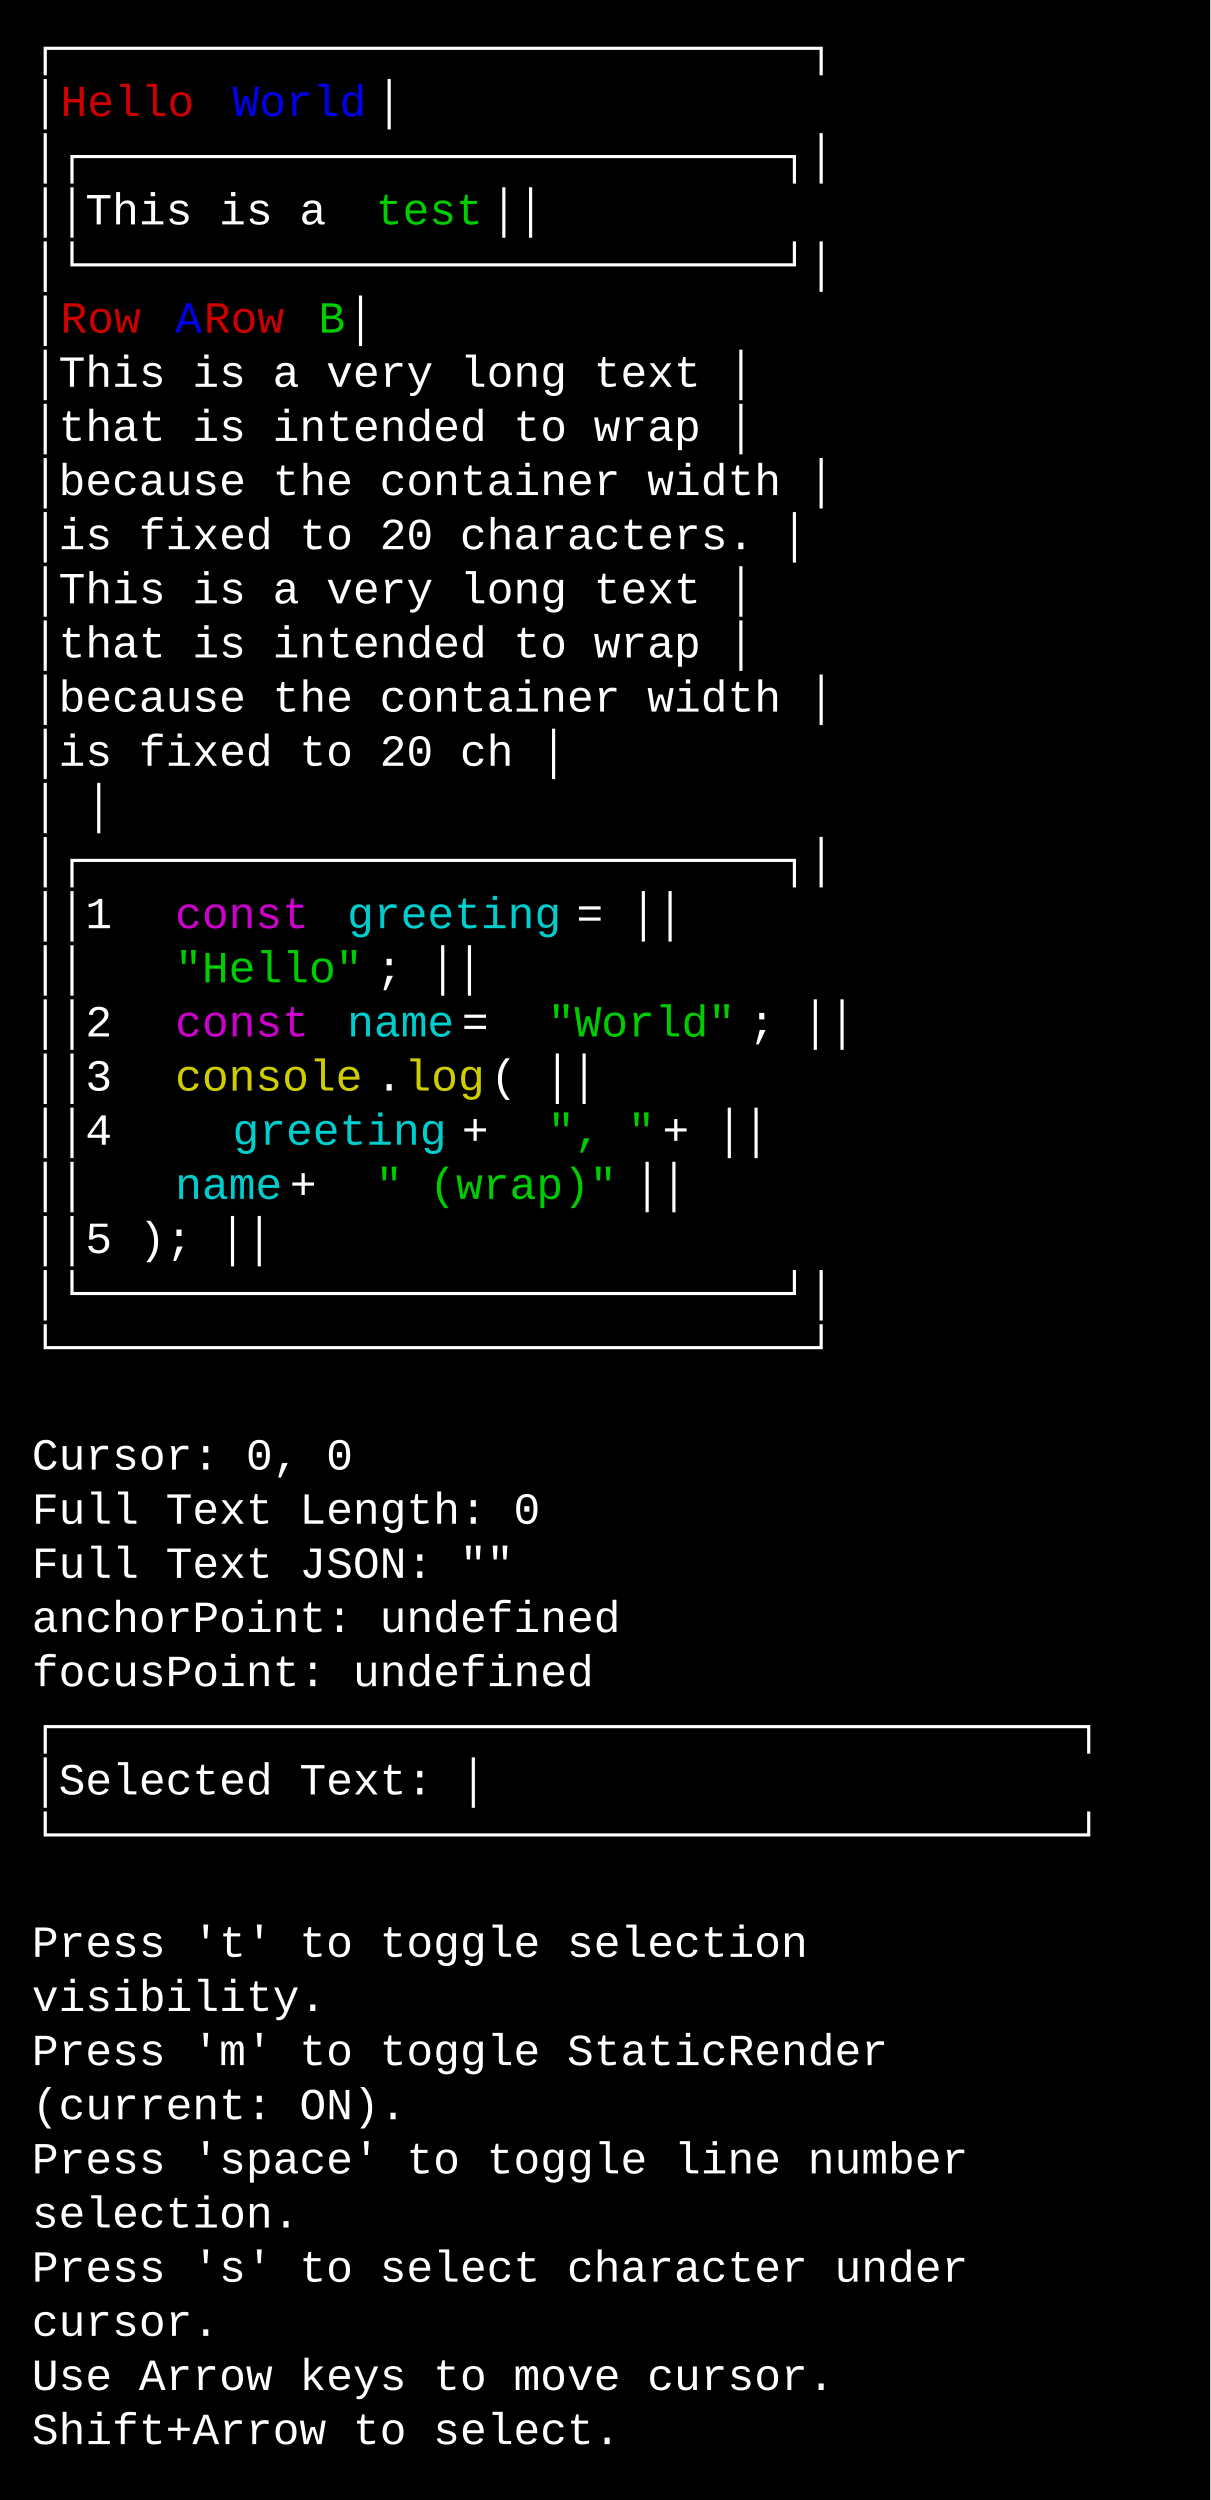
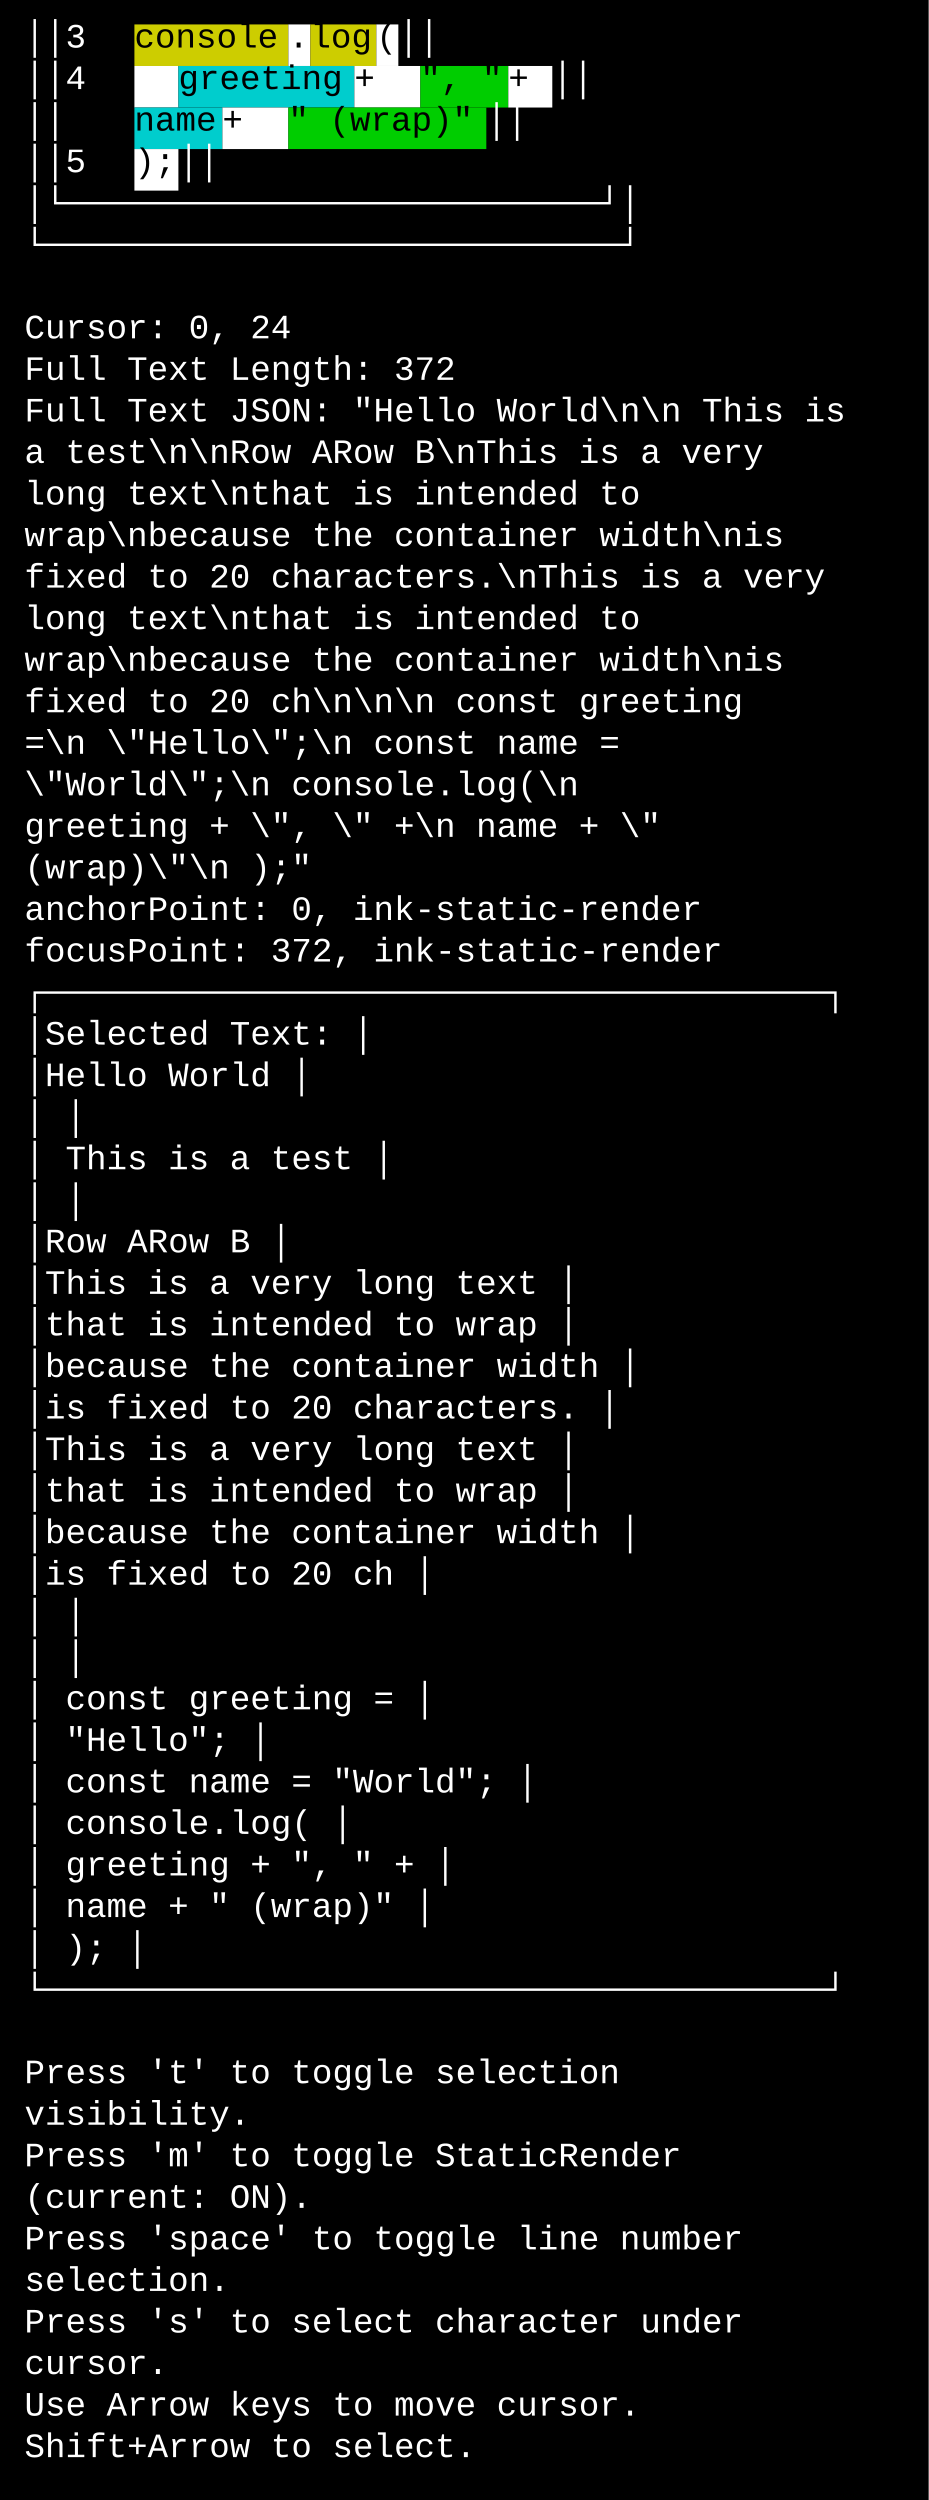
- <svg xmlns="http://www.w3.org/2000/svg" width="380" height="785" viewBox="0 0 380 785">
+ <svg xmlns="http://www.w3.org/2000/svg" width="380" height="1023" viewBox="0 0 380 1023">
  <style>
    text { font-family: Consolas, "Courier New", monospace; font-size: 14px; dominant-baseline: text-before-edge; white-space: pre; }
  </style>
-   <rect width="380" height="785" fill="#000000" />
+   <rect width="380" height="1023" fill="#000000" />
  <g transform="translate(10, 10)">
-     <text x="0" y="2" fill="#ffffff" textLength="360" lengthAdjust="spacingAndGlyphs">┌────────────────────────────┐          </text>
-     <text x="0" y="19" fill="#ffffff" textLength="9" lengthAdjust="spacingAndGlyphs">│</text>
-     <text x="9" y="19" fill="#cd0000" textLength="45" lengthAdjust="spacingAndGlyphs">Hello</text>
-     <text x="63" y="19" fill="#0000ee" textLength="45" lengthAdjust="spacingAndGlyphs">World</text>
-     <text x="108" y="19" fill="#ffffff" textLength="252" lengthAdjust="spacingAndGlyphs">                 │          </text>
-     <text x="0" y="36" fill="#ffffff" textLength="360" lengthAdjust="spacingAndGlyphs">│┌──────────────────────────┐│          </text>
-     <text x="0" y="53" fill="#ffffff" textLength="108" lengthAdjust="spacingAndGlyphs">││This is a </text>
-     <text x="108" y="53" fill="#00cd00" textLength="36" lengthAdjust="spacingAndGlyphs">test</text>
-     <text x="144" y="53" fill="#ffffff" textLength="216" lengthAdjust="spacingAndGlyphs">            ││          </text>
+     <text x="0" y="2" fill="#ffffff" textLength="45" lengthAdjust="spacingAndGlyphs">││3  </text>
+     <rect x="45" y="0" width="63" height="17" fill="#cdcd00" />
+     <text x="45" y="2" fill="#000000" textLength="63" lengthAdjust="spacingAndGlyphs">console</text>
+     <rect x="108" y="0" width="9" height="17" fill="#ffffff" />
+     <text x="108" y="2" fill="#000000" textLength="9" lengthAdjust="spacingAndGlyphs">.</text>
+     <rect x="117" y="0" width="27" height="17" fill="#cdcd00" />
+     <text x="117" y="2" fill="#000000" textLength="27" lengthAdjust="spacingAndGlyphs">log</text>
+     <rect x="144" y="0" width="9" height="17" fill="#ffffff" />
+     <text x="144" y="2" fill="#000000" textLength="9" lengthAdjust="spacingAndGlyphs">(</text>
+     <text x="153" y="2" fill="#ffffff" textLength="207" lengthAdjust="spacingAndGlyphs">           ││          </text>
+     <text x="0" y="19" fill="#ffffff" textLength="45" lengthAdjust="spacingAndGlyphs">││4  </text>
+     <rect x="45" y="17" width="18" height="17" fill="#ffffff" />
+     <rect x="63" y="17" width="72" height="17" fill="#00cdcd" />
+     <text x="63" y="19" fill="#000000" textLength="72" lengthAdjust="spacingAndGlyphs">greeting</text>
+     <rect x="135" y="17" width="27" height="17" fill="#ffffff" />
+     <text x="135" y="19" fill="#000000" textLength="27" lengthAdjust="spacingAndGlyphs"> + </text>
+     <rect x="162" y="17" width="36" height="17" fill="#00cd00" />
+     <text x="162" y="19" fill="#000000" textLength="36" lengthAdjust="spacingAndGlyphs">", "</text>
+     <rect x="198" y="17" width="18" height="17" fill="#ffffff" />
+     <text x="198" y="19" fill="#000000" textLength="18" lengthAdjust="spacingAndGlyphs"> +</text>
+     <text x="216" y="19" fill="#ffffff" textLength="144" lengthAdjust="spacingAndGlyphs">    ││          </text>
+     <text x="0" y="36" fill="#ffffff" textLength="45" lengthAdjust="spacingAndGlyphs">││   </text>
+     <rect x="45" y="34" width="36" height="17" fill="#00cdcd" />
+     <text x="45" y="36" fill="#000000" textLength="36" lengthAdjust="spacingAndGlyphs">name</text>
+     <rect x="81" y="34" width="27" height="17" fill="#ffffff" />
+     <text x="81" y="36" fill="#000000" textLength="27" lengthAdjust="spacingAndGlyphs"> + </text>
+     <rect x="108" y="34" width="81" height="17" fill="#00cd00" />
+     <text x="108" y="36" fill="#000000" textLength="81" lengthAdjust="spacingAndGlyphs">" (wrap)"</text>
+     <text x="189" y="36" fill="#ffffff" textLength="171" lengthAdjust="spacingAndGlyphs">       ││          </text>
+     <text x="0" y="53" fill="#ffffff" textLength="45" lengthAdjust="spacingAndGlyphs">││5  </text>
+     <rect x="45" y="51" width="18" height="17" fill="#ffffff" />
+     <text x="45" y="53" fill="#000000" textLength="18" lengthAdjust="spacingAndGlyphs">);</text>
+     <text x="63" y="53" fill="#ffffff" textLength="297" lengthAdjust="spacingAndGlyphs">                     ││          </text>
    <text x="0" y="70" fill="#ffffff" textLength="360" lengthAdjust="spacingAndGlyphs">│└──────────────────────────┘│          </text>
-     <text x="0" y="87" fill="#ffffff" textLength="9" lengthAdjust="spacingAndGlyphs">│</text>
-     <text x="9" y="87" fill="#cd0000" textLength="27" lengthAdjust="spacingAndGlyphs">Row</text>
-     <text x="45" y="87" fill="#0000ee" textLength="9" lengthAdjust="spacingAndGlyphs">A</text>
-     <text x="54" y="87" fill="#cd0000" textLength="27" lengthAdjust="spacingAndGlyphs">Row</text>
-     <text x="90" y="87" fill="#00cd00" textLength="9" lengthAdjust="spacingAndGlyphs">B</text>
-     <text x="99" y="87" fill="#ffffff" textLength="261" lengthAdjust="spacingAndGlyphs">                  │          </text>
-     <text x="0" y="104" fill="#ffffff" textLength="360" lengthAdjust="spacingAndGlyphs">│This is a very long text    │          </text>
-     <text x="0" y="121" fill="#ffffff" textLength="360" lengthAdjust="spacingAndGlyphs">│that is intended to wrap    │          </text>
-     <text x="0" y="138" fill="#ffffff" textLength="360" lengthAdjust="spacingAndGlyphs">│because the container width │          </text>
-     <text x="0" y="155" fill="#ffffff" textLength="360" lengthAdjust="spacingAndGlyphs">│is fixed to 20 characters.  │          </text>
-     <text x="0" y="172" fill="#ffffff" textLength="360" lengthAdjust="spacingAndGlyphs">│This is a very long text    │          </text>
-     <text x="0" y="189" fill="#ffffff" textLength="360" lengthAdjust="spacingAndGlyphs">│that is intended to wrap    │          </text>
-     <text x="0" y="206" fill="#ffffff" textLength="360" lengthAdjust="spacingAndGlyphs">│because the container width │          </text>
-     <text x="0" y="223" fill="#ffffff" textLength="360" lengthAdjust="spacingAndGlyphs">│is fixed to 20 ch           │          </text>
-     <text x="0" y="240" fill="#ffffff" textLength="360" lengthAdjust="spacingAndGlyphs">│                            │          </text>
-     <text x="0" y="257" fill="#ffffff" textLength="360" lengthAdjust="spacingAndGlyphs">│┌──────────────────────────┐│          </text>
-     <text x="0" y="274" fill="#ffffff" textLength="45" lengthAdjust="spacingAndGlyphs">││1  </text>
-     <text x="45" y="274" fill="#cd00cd" textLength="45" lengthAdjust="spacingAndGlyphs">const</text>
-     <text x="99" y="274" fill="#00cdcd" textLength="72" lengthAdjust="spacingAndGlyphs">greeting</text>
-     <text x="171" y="274" fill="#ffffff" textLength="189" lengthAdjust="spacingAndGlyphs"> =       ││          </text>
-     <text x="0" y="291" fill="#ffffff" textLength="45" lengthAdjust="spacingAndGlyphs">││   </text>
-     <text x="45" y="291" fill="#00cd00" textLength="63" lengthAdjust="spacingAndGlyphs">"Hello"</text>
-     <text x="108" y="291" fill="#ffffff" textLength="252" lengthAdjust="spacingAndGlyphs">;               ││          </text>
-     <text x="0" y="308" fill="#ffffff" textLength="45" lengthAdjust="spacingAndGlyphs">││2  </text>
-     <text x="45" y="308" fill="#cd00cd" textLength="45" lengthAdjust="spacingAndGlyphs">const</text>
-     <text x="99" y="308" fill="#00cdcd" textLength="36" lengthAdjust="spacingAndGlyphs">name</text>
-     <text x="135" y="308" fill="#ffffff" textLength="27" lengthAdjust="spacingAndGlyphs"> = </text>
-     <text x="162" y="308" fill="#00cd00" textLength="63" lengthAdjust="spacingAndGlyphs">"World"</text>
-     <text x="225" y="308" fill="#ffffff" textLength="135" lengthAdjust="spacingAndGlyphs">;  ││          </text>
-     <text x="0" y="325" fill="#ffffff" textLength="45" lengthAdjust="spacingAndGlyphs">││3  </text>
-     <text x="45" y="325" fill="#cdcd00" textLength="63" lengthAdjust="spacingAndGlyphs">console</text>
-     <text x="108" y="325" fill="#ffffff" textLength="9" lengthAdjust="spacingAndGlyphs">.</text>
-     <text x="117" y="325" fill="#cdcd00" textLength="27" lengthAdjust="spacingAndGlyphs">log</text>
-     <text x="144" y="325" fill="#ffffff" textLength="216" lengthAdjust="spacingAndGlyphs">(           ││          </text>
-     <text x="0" y="342" fill="#ffffff" textLength="63" lengthAdjust="spacingAndGlyphs">││4    </text>
-     <text x="63" y="342" fill="#00cdcd" textLength="72" lengthAdjust="spacingAndGlyphs">greeting</text>
-     <text x="135" y="342" fill="#ffffff" textLength="27" lengthAdjust="spacingAndGlyphs"> + </text>
-     <text x="162" y="342" fill="#00cd00" textLength="36" lengthAdjust="spacingAndGlyphs">", "</text>
-     <text x="198" y="342" fill="#ffffff" textLength="162" lengthAdjust="spacingAndGlyphs"> +    ││          </text>
-     <text x="0" y="359" fill="#ffffff" textLength="45" lengthAdjust="spacingAndGlyphs">││   </text>
-     <text x="45" y="359" fill="#00cdcd" textLength="36" lengthAdjust="spacingAndGlyphs">name</text>
-     <text x="81" y="359" fill="#ffffff" textLength="27" lengthAdjust="spacingAndGlyphs"> + </text>
-     <text x="108" y="359" fill="#00cd00" textLength="81" lengthAdjust="spacingAndGlyphs">" (wrap)"</text>
-     <text x="189" y="359" fill="#ffffff" textLength="171" lengthAdjust="spacingAndGlyphs">       ││          </text>
-     <text x="0" y="376" fill="#ffffff" textLength="360" lengthAdjust="spacingAndGlyphs">││5  );                     ││          </text>
-     <text x="0" y="393" fill="#ffffff" textLength="360" lengthAdjust="spacingAndGlyphs">│└──────────────────────────┘│          </text>
-     <text x="0" y="410" fill="#ffffff" textLength="360" lengthAdjust="spacingAndGlyphs">└────────────────────────────┘          </text>
-     <text x="0" y="444" fill="#ffffff" textLength="360" lengthAdjust="spacingAndGlyphs">Cursor: 0, 0                            </text>
-     <text x="0" y="461" fill="#ffffff" textLength="360" lengthAdjust="spacingAndGlyphs">Full Text Length: 0                     </text>
-     <text x="0" y="478" fill="#ffffff" textLength="360" lengthAdjust="spacingAndGlyphs">Full Text JSON: ""                      </text>
-     <text x="0" y="495" fill="#ffffff" textLength="360" lengthAdjust="spacingAndGlyphs">anchorPoint: undefined                  </text>
-     <text x="0" y="512" fill="#ffffff" textLength="360" lengthAdjust="spacingAndGlyphs">focusPoint: undefined                   </text>
-     <text x="0" y="529" fill="#ffffff" textLength="360" lengthAdjust="spacingAndGlyphs">┌──────────────────────────────────────┐</text>
-     <text x="0" y="546" fill="#ffffff" textLength="360" lengthAdjust="spacingAndGlyphs">│Selected Text:                        │</text>
-     <text x="0" y="563" fill="#ffffff" textLength="360" lengthAdjust="spacingAndGlyphs">└──────────────────────────────────────┘</text>
-     <text x="0" y="597" fill="#ffffff" textLength="360" lengthAdjust="spacingAndGlyphs">Press 't' to toggle selection           </text>
-     <text x="0" y="614" fill="#ffffff" textLength="360" lengthAdjust="spacingAndGlyphs">visibility.                             </text>
-     <text x="0" y="631" fill="#ffffff" textLength="360" lengthAdjust="spacingAndGlyphs">Press 'm' to toggle StaticRender        </text>
-     <text x="0" y="648" fill="#ffffff" textLength="360" lengthAdjust="spacingAndGlyphs">(current: ON).                          </text>
-     <text x="0" y="665" fill="#ffffff" textLength="360" lengthAdjust="spacingAndGlyphs">Press 'space' to toggle line number     </text>
-     <text x="0" y="682" fill="#ffffff" textLength="360" lengthAdjust="spacingAndGlyphs">selection.                              </text>
-     <text x="0" y="699" fill="#ffffff" textLength="360" lengthAdjust="spacingAndGlyphs">Press 's' to select character under     </text>
-     <text x="0" y="716" fill="#ffffff" textLength="360" lengthAdjust="spacingAndGlyphs">cursor.                                 </text>
-     <text x="0" y="733" fill="#ffffff" textLength="360" lengthAdjust="spacingAndGlyphs">Use Arrow keys to move cursor.          </text>
-     <text x="0" y="750" fill="#ffffff" textLength="360" lengthAdjust="spacingAndGlyphs">Shift+Arrow to select.                  </text>
+     <text x="0" y="87" fill="#ffffff" textLength="360" lengthAdjust="spacingAndGlyphs">└────────────────────────────┘          </text>
+     <text x="0" y="121" fill="#ffffff" textLength="360" lengthAdjust="spacingAndGlyphs">Cursor: 0, 24                           </text>
+     <text x="0" y="138" fill="#ffffff" textLength="360" lengthAdjust="spacingAndGlyphs">Full Text Length: 372                   </text>
+     <text x="0" y="155" fill="#ffffff" textLength="360" lengthAdjust="spacingAndGlyphs">Full Text JSON: "Hello World\n\n This is</text>
+     <text x="0" y="172" fill="#ffffff" textLength="360" lengthAdjust="spacingAndGlyphs">a test\n\nRow ARow B\nThis is a very    </text>
+     <text x="0" y="189" fill="#ffffff" textLength="360" lengthAdjust="spacingAndGlyphs">long text\nthat is intended to          </text>
+     <text x="0" y="206" fill="#ffffff" textLength="360" lengthAdjust="spacingAndGlyphs">wrap\nbecause the container width\nis   </text>
+     <text x="0" y="223" fill="#ffffff" textLength="360" lengthAdjust="spacingAndGlyphs">fixed to 20 characters.\nThis is a very </text>
+     <text x="0" y="240" fill="#ffffff" textLength="360" lengthAdjust="spacingAndGlyphs">long text\nthat is intended to          </text>
+     <text x="0" y="257" fill="#ffffff" textLength="360" lengthAdjust="spacingAndGlyphs">wrap\nbecause the container width\nis   </text>
+     <text x="0" y="274" fill="#ffffff" textLength="360" lengthAdjust="spacingAndGlyphs">fixed to 20 ch\n\n\n    const greeting  </text>
+     <text x="0" y="291" fill="#ffffff" textLength="360" lengthAdjust="spacingAndGlyphs">=\n    \"Hello\";\n    const name =     </text>
+     <text x="0" y="308" fill="#ffffff" textLength="360" lengthAdjust="spacingAndGlyphs">\"World\";\n    console.log(\n          </text>
+     <text x="0" y="325" fill="#ffffff" textLength="360" lengthAdjust="spacingAndGlyphs">greeting + \", \" +\n    name + \"      </text>
+     <text x="0" y="342" fill="#ffffff" textLength="360" lengthAdjust="spacingAndGlyphs">(wrap)\"\n    );"                       </text>
+     <text x="0" y="359" fill="#ffffff" textLength="360" lengthAdjust="spacingAndGlyphs">anchorPoint: 0, ink-static-render       </text>
+     <text x="0" y="376" fill="#ffffff" textLength="360" lengthAdjust="spacingAndGlyphs">focusPoint: 372, ink-static-render      </text>
+     <text x="0" y="393" fill="#ffffff" textLength="360" lengthAdjust="spacingAndGlyphs">┌──────────────────────────────────────┐</text>
+     <text x="0" y="410" fill="#ffffff" textLength="360" lengthAdjust="spacingAndGlyphs">│Selected Text:                        │</text>
+     <text x="0" y="427" fill="#ffffff" textLength="360" lengthAdjust="spacingAndGlyphs">│Hello World                           │</text>
+     <text x="0" y="444" fill="#ffffff" textLength="360" lengthAdjust="spacingAndGlyphs">│                                      │</text>
+     <text x="0" y="461" fill="#ffffff" textLength="360" lengthAdjust="spacingAndGlyphs">│ This is a test                       │</text>
+     <text x="0" y="478" fill="#ffffff" textLength="360" lengthAdjust="spacingAndGlyphs">│                                      │</text>
+     <text x="0" y="495" fill="#ffffff" textLength="360" lengthAdjust="spacingAndGlyphs">│Row ARow B                            │</text>
+     <text x="0" y="512" fill="#ffffff" textLength="360" lengthAdjust="spacingAndGlyphs">│This is a very long text              │</text>
+     <text x="0" y="529" fill="#ffffff" textLength="360" lengthAdjust="spacingAndGlyphs">│that is intended to wrap              │</text>
+     <text x="0" y="546" fill="#ffffff" textLength="360" lengthAdjust="spacingAndGlyphs">│because the container width           │</text>
+     <text x="0" y="563" fill="#ffffff" textLength="360" lengthAdjust="spacingAndGlyphs">│is fixed to 20 characters.            │</text>
+     <text x="0" y="580" fill="#ffffff" textLength="360" lengthAdjust="spacingAndGlyphs">│This is a very long text              │</text>
+     <text x="0" y="597" fill="#ffffff" textLength="360" lengthAdjust="spacingAndGlyphs">│that is intended to wrap              │</text>
+     <text x="0" y="614" fill="#ffffff" textLength="360" lengthAdjust="spacingAndGlyphs">│because the container width           │</text>
+     <text x="0" y="631" fill="#ffffff" textLength="360" lengthAdjust="spacingAndGlyphs">│is fixed to 20 ch                     │</text>
+     <text x="0" y="648" fill="#ffffff" textLength="360" lengthAdjust="spacingAndGlyphs">│                                      │</text>
+     <text x="0" y="665" fill="#ffffff" textLength="360" lengthAdjust="spacingAndGlyphs">│                                      │</text>
+     <text x="0" y="682" fill="#ffffff" textLength="360" lengthAdjust="spacingAndGlyphs">│    const greeting =                  │</text>
+     <text x="0" y="699" fill="#ffffff" textLength="360" lengthAdjust="spacingAndGlyphs">│    "Hello";                          │</text>
+     <text x="0" y="716" fill="#ffffff" textLength="360" lengthAdjust="spacingAndGlyphs">│    const name = "World";             │</text>
+     <text x="0" y="733" fill="#ffffff" textLength="360" lengthAdjust="spacingAndGlyphs">│    console.log(                      │</text>
+     <text x="0" y="750" fill="#ffffff" textLength="360" lengthAdjust="spacingAndGlyphs">│      greeting + ", " +               │</text>
+     <text x="0" y="767" fill="#ffffff" textLength="360" lengthAdjust="spacingAndGlyphs">│    name + " (wrap)"                  │</text>
+     <text x="0" y="784" fill="#ffffff" textLength="360" lengthAdjust="spacingAndGlyphs">│    );                                │</text>
+     <text x="0" y="801" fill="#ffffff" textLength="360" lengthAdjust="spacingAndGlyphs">└──────────────────────────────────────┘</text>
+     <text x="0" y="835" fill="#ffffff" textLength="360" lengthAdjust="spacingAndGlyphs">Press 't' to toggle selection           </text>
+     <text x="0" y="852" fill="#ffffff" textLength="360" lengthAdjust="spacingAndGlyphs">visibility.                             </text>
+     <text x="0" y="869" fill="#ffffff" textLength="360" lengthAdjust="spacingAndGlyphs">Press 'm' to toggle StaticRender        </text>
+     <text x="0" y="886" fill="#ffffff" textLength="360" lengthAdjust="spacingAndGlyphs">(current: ON).                          </text>
+     <text x="0" y="903" fill="#ffffff" textLength="360" lengthAdjust="spacingAndGlyphs">Press 'space' to toggle line number     </text>
+     <text x="0" y="920" fill="#ffffff" textLength="360" lengthAdjust="spacingAndGlyphs">selection.                              </text>
+     <text x="0" y="937" fill="#ffffff" textLength="360" lengthAdjust="spacingAndGlyphs">Press 's' to select character under     </text>
+     <text x="0" y="954" fill="#ffffff" textLength="360" lengthAdjust="spacingAndGlyphs">cursor.                                 </text>
+     <text x="0" y="971" fill="#ffffff" textLength="360" lengthAdjust="spacingAndGlyphs">Use Arrow keys to move cursor.          </text>
+     <text x="0" y="988" fill="#ffffff" textLength="360" lengthAdjust="spacingAndGlyphs">Shift+Arrow to select.                  </text>
  </g>
</svg>
